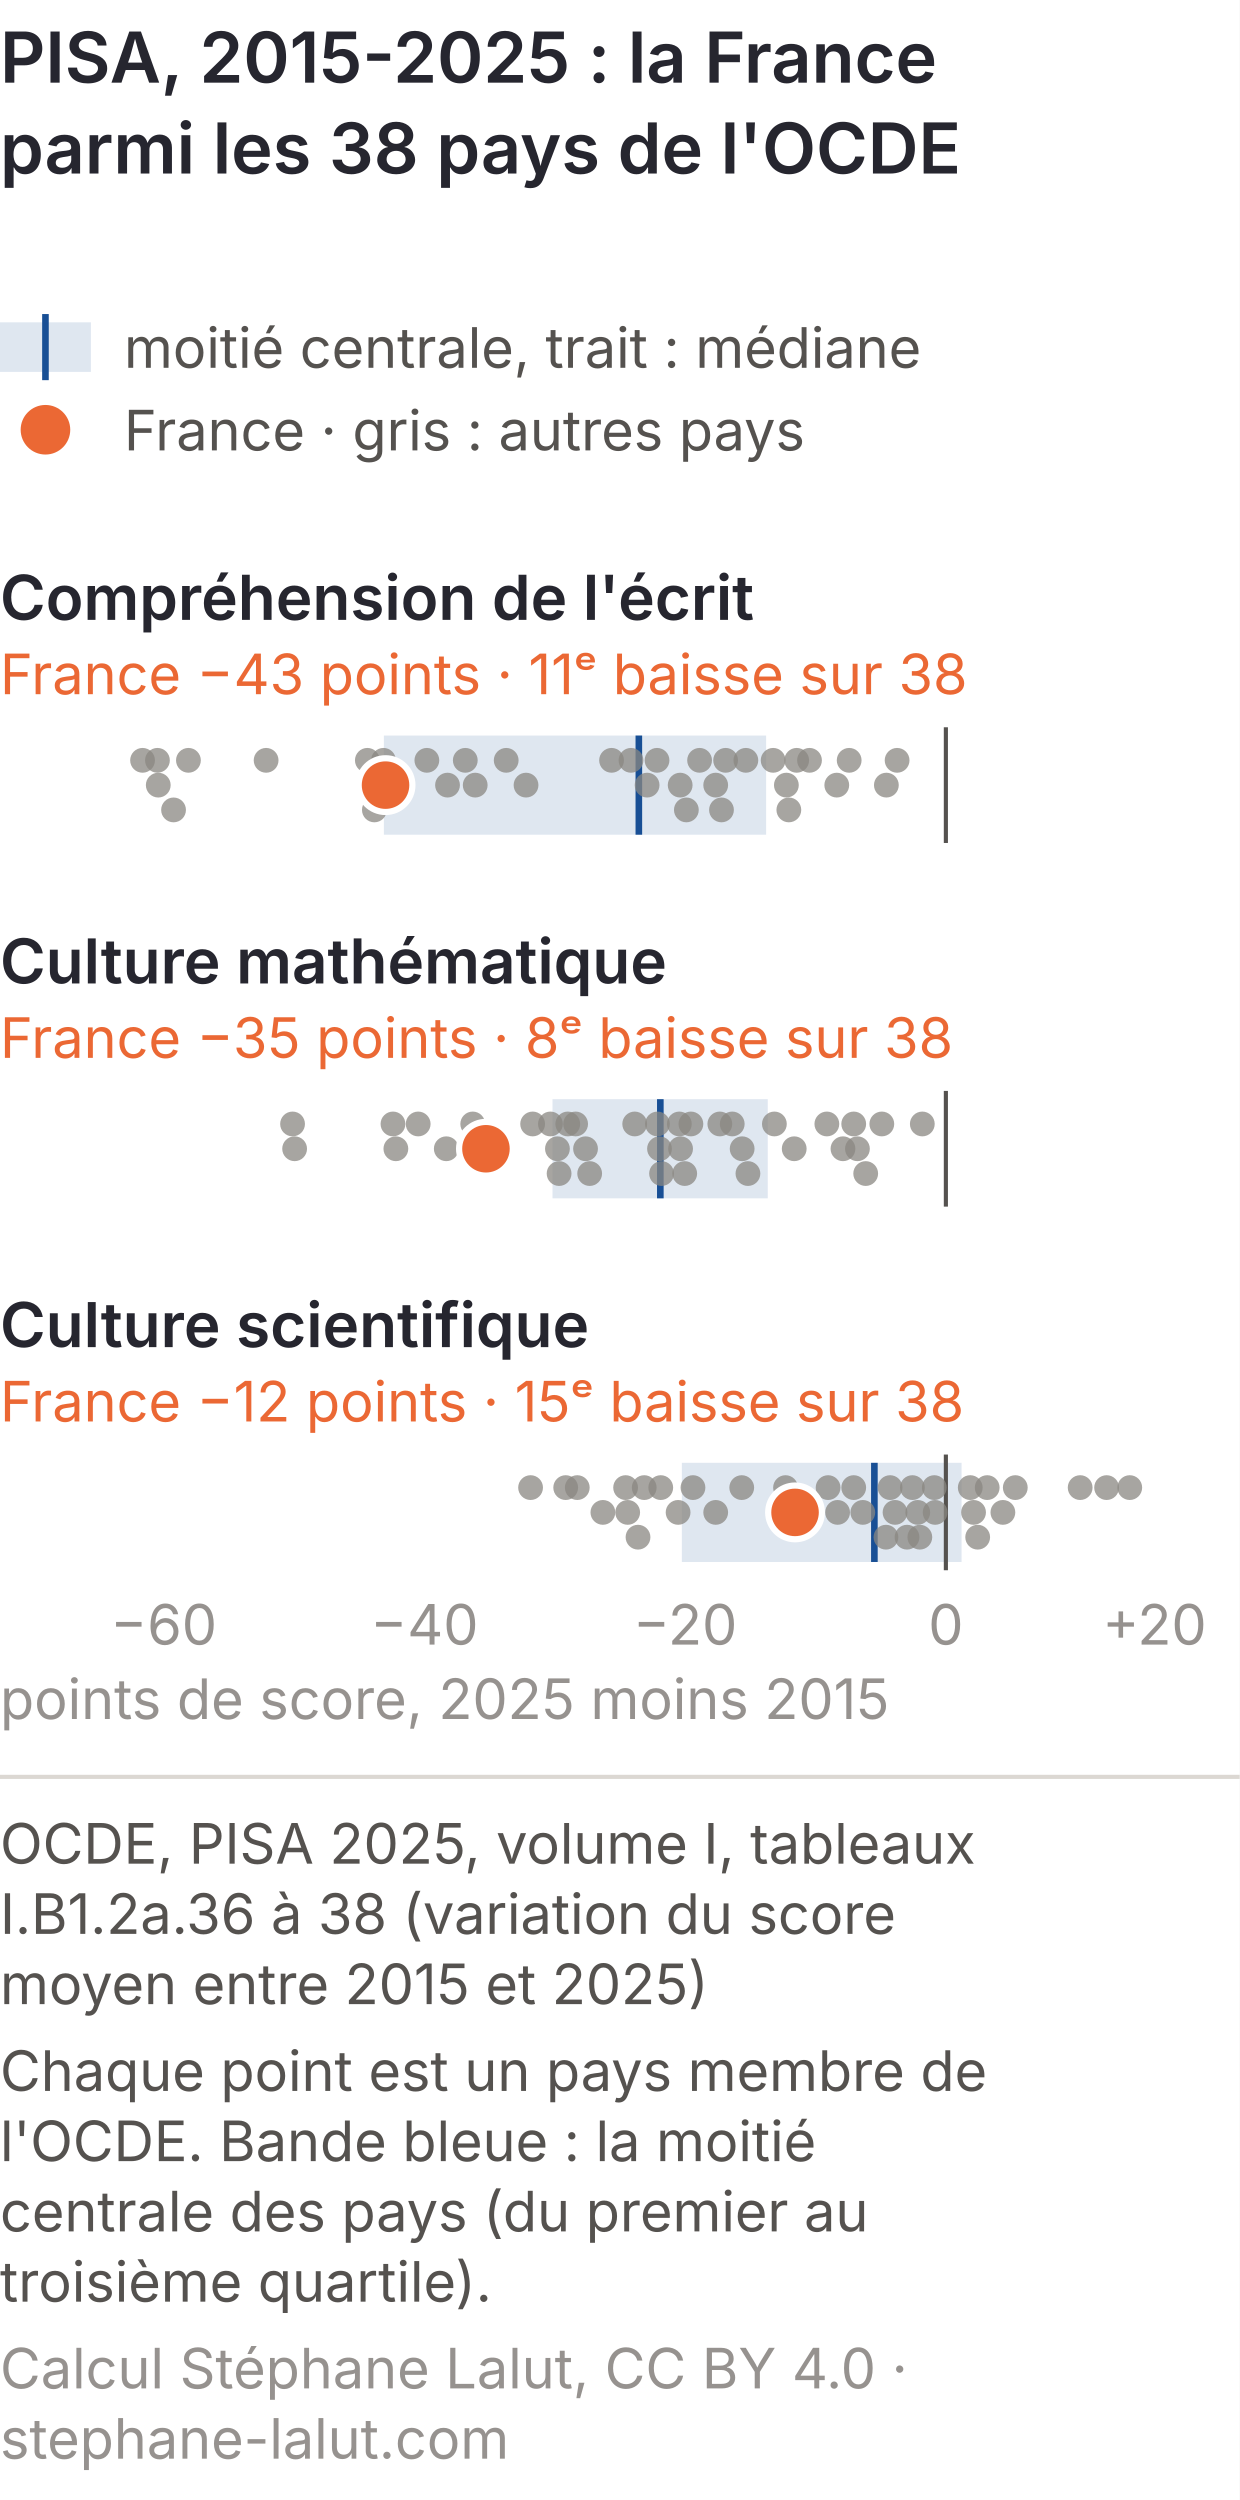
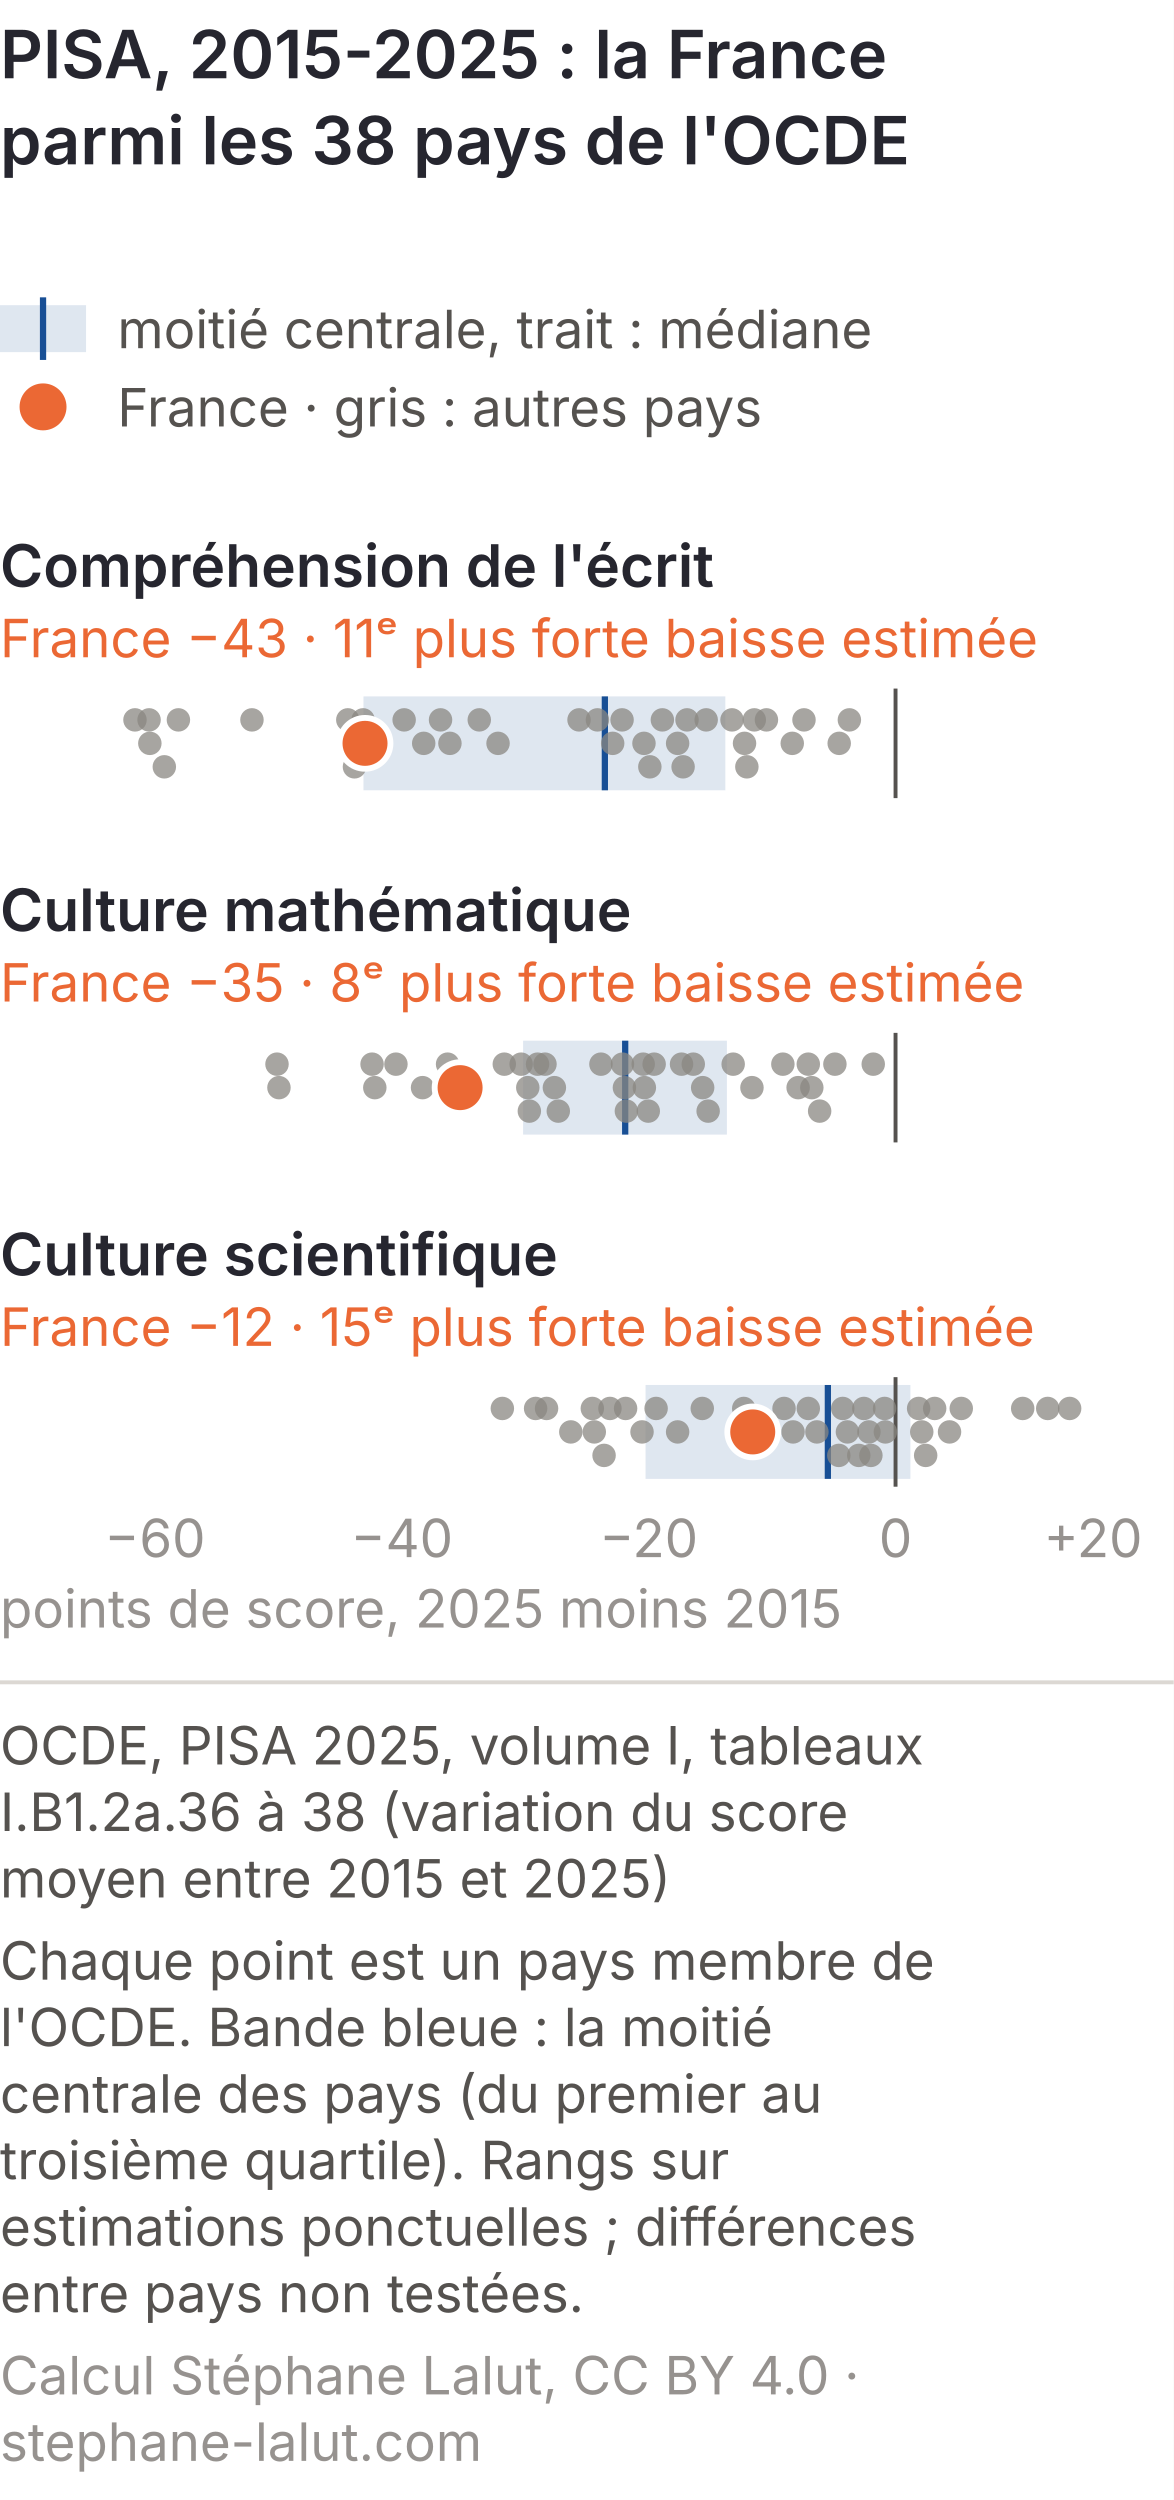
- <svg xmlns="http://www.w3.org/2000/svg" viewBox="0 0 300 605" role="img" font-variant-numeric="tabular-nums" aria-labelledby="niv-bm-t niv-bm-d" font-family="Inter, 'Helvetica Neue', Arial, sans-serif">
-   <rect width="300" height="605" fill="#ffffff" />
+ <svg xmlns="http://www.w3.org/2000/svg" viewBox="0 0 300 639" role="img" font-variant-numeric="tabular-nums" aria-labelledby="niv-bm-t niv-bm-d" font-family="Inter, 'Helvetica Neue', Arial, sans-serif">
+   <rect width="300" height="639" fill="#ffffff" />
  <text x="0" y="20" font-size="17" font-weight="600" fill="#26262f">PISA, 2015-2025 : la France</text>
  <text x="0" y="42" font-size="17" font-weight="600" fill="#26262f">parmi les 38 pays de l'OCDE</text>
  <rect x="0" y="78" width="22" height="12" fill="#184f95" opacity="0.14" />
  <line x1="11" y1="76" x2="11" y2="92" stroke="#184f95" stroke-width="1.6" />
  <text x="30" y="89" font-size="13.5" fill="#55524f">moitié centrale, trait : médiane</text>
  <circle cx="11" cy="104" r="6" fill="#eb6834" />
  <text x="30" y="109" font-size="13.5" fill="#55524f">France · gris : autres pays</text>
  <text x="0" y="150" font-size="15" font-weight="600" fill="#26262f">Compréhension de l'écrit</text>
-   <text x="0" y="168" font-size="13.5" fill="#eb6834">France −43 points · 11ᵉ baisse sur 38</text>
+   <text x="0" y="168" font-size="13.5" fill="#eb6834">France −43 · 11ᵉ plus forte baisse estimée</text>
  <rect x="92.9" y="178" width="92.5" height="24" fill="#184f95" opacity="0.14" />
  <line x1="154.6" y1="178" x2="154.6" y2="202" stroke="#184f95" stroke-width="1.6" />
  <line x1="228.9" y1="176" x2="228.9" y2="204" stroke="#55524f" />
  <circle cx="34.5" cy="184.0" r="3" fill="#8a8781" opacity="0.75" />
  <circle cx="38.1" cy="184.0" r="3" fill="#8a8781" opacity="0.75" />
  <circle cx="38.3" cy="190.0" r="3" fill="#8a8781" opacity="0.75" />
  <circle cx="42.0" cy="196.0" r="3" fill="#8a8781" opacity="0.75" />
  <circle cx="45.6" cy="184.0" r="3" fill="#8a8781" opacity="0.75" />
  <circle cx="64.4" cy="184.0" r="3" fill="#8a8781" opacity="0.75" />
  <circle cx="88.9" cy="184.0" r="3" fill="#8a8781" opacity="0.75" />
  <circle cx="89.3" cy="190.0" r="3" fill="#8a8781" opacity="0.75" />
  <circle cx="90.6" cy="196.0" r="3" fill="#8a8781" opacity="0.75" />
  <circle cx="92.8" cy="184.0" r="3" fill="#8a8781" opacity="0.75" />
  <circle cx="103.3" cy="184.0" r="3" fill="#8a8781" opacity="0.75" />
  <circle cx="108.3" cy="190.0" r="3" fill="#8a8781" opacity="0.75" />
  <circle cx="112.6" cy="184.0" r="3" fill="#8a8781" opacity="0.75" />
  <circle cx="115.0" cy="190.0" r="3" fill="#8a8781" opacity="0.75" />
  <circle cx="122.5" cy="184.0" r="3" fill="#8a8781" opacity="0.75" />
  <circle cx="127.3" cy="190.0" r="3" fill="#8a8781" opacity="0.75" />
  <circle cx="148.0" cy="184.0" r="3" fill="#8a8781" opacity="0.75" />
  <circle cx="152.7" cy="184.0" r="3" fill="#8a8781" opacity="0.75" />
  <circle cx="156.6" cy="190.0" r="3" fill="#8a8781" opacity="0.75" />
  <circle cx="159.0" cy="184.0" r="3" fill="#8a8781" opacity="0.75" />
  <circle cx="164.6" cy="190.0" r="3" fill="#8a8781" opacity="0.75" />
  <circle cx="166.1" cy="196.0" r="3" fill="#8a8781" opacity="0.75" />
  <circle cx="169.3" cy="184.0" r="3" fill="#8a8781" opacity="0.75" />
  <circle cx="173.2" cy="190.0" r="3" fill="#8a8781" opacity="0.75" />
  <circle cx="174.6" cy="196.0" r="3" fill="#8a8781" opacity="0.75" />
  <circle cx="175.6" cy="184.0" r="3" fill="#8a8781" opacity="0.75" />
  <circle cx="180.5" cy="184.0" r="3" fill="#8a8781" opacity="0.75" />
  <circle cx="187.1" cy="184.0" r="3" fill="#8a8781" opacity="0.75" />
  <circle cx="190.3" cy="190.0" r="3" fill="#8a8781" opacity="0.75" />
  <circle cx="190.9" cy="196.0" r="3" fill="#8a8781" opacity="0.75" />
  <circle cx="192.8" cy="184.0" r="3" fill="#8a8781" opacity="0.75" />
  <circle cx="195.9" cy="184.0" r="3" fill="#8a8781" opacity="0.75" />
  <circle cx="202.5" cy="190.0" r="3" fill="#8a8781" opacity="0.75" />
  <circle cx="205.5" cy="184.0" r="3" fill="#8a8781" opacity="0.75" />
  <circle cx="214.5" cy="190.0" r="3" fill="#8a8781" opacity="0.75" />
  <circle cx="217.1" cy="184.0" r="3" fill="#8a8781" opacity="0.75" />
  <circle cx="367.0" cy="184.0" r="3" fill="#8a8781" opacity="0.75" />
  <circle cx="93.3" cy="190" r="6.5" fill="#eb6834" stroke="#ffffff" stroke-width="1.5" />
  <text x="0" y="238" font-size="15" font-weight="600" fill="#26262f">Culture mathématique</text>
-   <text x="0" y="256" font-size="13.5" fill="#eb6834">France −35 points · 8ᵉ baisse sur 38</text>
+   <text x="0" y="256" font-size="13.5" fill="#eb6834">France −35 · 8ᵉ plus forte baisse estimée</text>
  <rect x="133.7" y="266" width="52.1" height="24" fill="#184f95" opacity="0.14" />
  <line x1="159.8" y1="266" x2="159.8" y2="290" stroke="#184f95" stroke-width="1.6" />
  <line x1="228.9" y1="264" x2="228.9" y2="292" stroke="#55524f" />
  <circle cx="70.8" cy="272.0" r="3" fill="#8a8781" opacity="0.75" />
  <circle cx="71.3" cy="278.0" r="3" fill="#8a8781" opacity="0.75" />
  <circle cx="95.1" cy="272.0" r="3" fill="#8a8781" opacity="0.75" />
  <circle cx="95.8" cy="278.0" r="3" fill="#8a8781" opacity="0.75" />
  <circle cx="101.2" cy="272.0" r="3" fill="#8a8781" opacity="0.75" />
  <circle cx="108.0" cy="278.0" r="3" fill="#8a8781" opacity="0.75" />
  <circle cx="114.4" cy="272.0" r="3" fill="#8a8781" opacity="0.75" />
  <circle cx="128.9" cy="272.0" r="3" fill="#8a8781" opacity="0.75" />
  <circle cx="133.2" cy="272.0" r="3" fill="#8a8781" opacity="0.75" />
  <circle cx="134.9" cy="278.0" r="3" fill="#8a8781" opacity="0.75" />
  <circle cx="135.3" cy="284.0" r="3" fill="#8a8781" opacity="0.75" />
  <circle cx="137.4" cy="272.0" r="3" fill="#8a8781" opacity="0.75" />
  <circle cx="139.3" cy="272.0" r="3" fill="#8a8781" opacity="0.75" />
  <circle cx="141.7" cy="278.0" r="3" fill="#8a8781" opacity="0.75" />
  <circle cx="142.7" cy="284.0" r="3" fill="#8a8781" opacity="0.75" />
  <circle cx="153.6" cy="272.0" r="3" fill="#8a8781" opacity="0.75" />
  <circle cx="159.1" cy="272.0" r="3" fill="#8a8781" opacity="0.75" />
  <circle cx="159.6" cy="278.0" r="3" fill="#8a8781" opacity="0.75" />
  <circle cx="160.1" cy="284.0" r="3" fill="#8a8781" opacity="0.75" />
  <circle cx="164.4" cy="272.0" r="3" fill="#8a8781" opacity="0.75" />
  <circle cx="164.7" cy="278.0" r="3" fill="#8a8781" opacity="0.75" />
  <circle cx="165.7" cy="284.0" r="3" fill="#8a8781" opacity="0.75" />
  <circle cx="167.2" cy="272.0" r="3" fill="#8a8781" opacity="0.75" />
  <circle cx="174.2" cy="272.0" r="3" fill="#8a8781" opacity="0.75" />
  <circle cx="177.2" cy="272.0" r="3" fill="#8a8781" opacity="0.75" />
  <circle cx="179.6" cy="278.0" r="3" fill="#8a8781" opacity="0.75" />
  <circle cx="181.0" cy="284.0" r="3" fill="#8a8781" opacity="0.75" />
  <circle cx="187.4" cy="272.0" r="3" fill="#8a8781" opacity="0.75" />
  <circle cx="192.2" cy="278.0" r="3" fill="#8a8781" opacity="0.75" />
  <circle cx="200.1" cy="272.0" r="3" fill="#8a8781" opacity="0.75" />
  <circle cx="204.0" cy="278.0" r="3" fill="#8a8781" opacity="0.75" />
  <circle cx="206.6" cy="272.0" r="3" fill="#8a8781" opacity="0.75" />
  <circle cx="207.5" cy="278.0" r="3" fill="#8a8781" opacity="0.75" />
  <circle cx="209.5" cy="284.0" r="3" fill="#8a8781" opacity="0.75" />
  <circle cx="213.4" cy="272.0" r="3" fill="#8a8781" opacity="0.75" />
  <circle cx="223.2" cy="272.0" r="3" fill="#8a8781" opacity="0.75" />
  <circle cx="358.6" cy="272.0" r="3" fill="#8a8781" opacity="0.75" />
  <circle cx="117.6" cy="278" r="6.5" fill="#eb6834" stroke="#ffffff" stroke-width="1.5" />
  <text x="0" y="326" font-size="15" font-weight="600" fill="#26262f">Culture scientifique</text>
-   <text x="0" y="344" font-size="13.5" fill="#eb6834">France −12 points · 15ᵉ baisse sur 38</text>
+   <text x="0" y="344" font-size="13.5" fill="#eb6834">France −12 · 15ᵉ plus forte baisse estimée</text>
  <rect x="165.0" y="354" width="67.7" height="24" fill="#184f95" opacity="0.14" />
  <line x1="211.6" y1="354" x2="211.6" y2="378" stroke="#184f95" stroke-width="1.6" />
  <line x1="228.9" y1="352" x2="228.9" y2="380" stroke="#55524f" />
  <circle cx="128.4" cy="360.0" r="3" fill="#8a8781" opacity="0.75" />
  <circle cx="136.9" cy="360.0" r="3" fill="#8a8781" opacity="0.75" />
  <circle cx="139.7" cy="360.0" r="3" fill="#8a8781" opacity="0.75" />
  <circle cx="145.9" cy="366.0" r="3" fill="#8a8781" opacity="0.75" />
  <circle cx="151.4" cy="360.0" r="3" fill="#8a8781" opacity="0.75" />
  <circle cx="151.9" cy="366.0" r="3" fill="#8a8781" opacity="0.75" />
  <circle cx="154.4" cy="372.0" r="3" fill="#8a8781" opacity="0.75" />
  <circle cx="155.9" cy="360.0" r="3" fill="#8a8781" opacity="0.75" />
  <circle cx="159.9" cy="360.0" r="3" fill="#8a8781" opacity="0.75" />
  <circle cx="164.1" cy="366.0" r="3" fill="#8a8781" opacity="0.75" />
  <circle cx="167.7" cy="360.0" r="3" fill="#8a8781" opacity="0.75" />
  <circle cx="173.2" cy="366.0" r="3" fill="#8a8781" opacity="0.75" />
  <circle cx="179.5" cy="360.0" r="3" fill="#8a8781" opacity="0.75" />
  <circle cx="190.1" cy="360.0" r="3" fill="#8a8781" opacity="0.75" />
  <circle cx="200.4" cy="360.0" r="3" fill="#8a8781" opacity="0.75" />
  <circle cx="202.7" cy="366.0" r="3" fill="#8a8781" opacity="0.75" />
  <circle cx="206.6" cy="360.0" r="3" fill="#8a8781" opacity="0.75" />
  <circle cx="208.8" cy="366.0" r="3" fill="#8a8781" opacity="0.75" />
  <circle cx="214.4" cy="372.0" r="3" fill="#8a8781" opacity="0.75" />
  <circle cx="215.4" cy="360.0" r="3" fill="#8a8781" opacity="0.75" />
  <circle cx="216.6" cy="366.0" r="3" fill="#8a8781" opacity="0.75" />
  <circle cx="219.5" cy="372.0" r="3" fill="#8a8781" opacity="0.75" />
  <circle cx="220.8" cy="360.0" r="3" fill="#8a8781" opacity="0.75" />
  <circle cx="222.1" cy="366.0" r="3" fill="#8a8781" opacity="0.75" />
  <circle cx="222.6" cy="372.0" r="3" fill="#8a8781" opacity="0.75" />
  <circle cx="226.1" cy="360.0" r="3" fill="#8a8781" opacity="0.75" />
  <circle cx="226.3" cy="366.0" r="3" fill="#8a8781" opacity="0.75" />
  <circle cx="234.8" cy="360.0" r="3" fill="#8a8781" opacity="0.75" />
  <circle cx="235.6" cy="366.0" r="3" fill="#8a8781" opacity="0.75" />
  <circle cx="236.6" cy="372.0" r="3" fill="#8a8781" opacity="0.75" />
  <circle cx="238.9" cy="360.0" r="3" fill="#8a8781" opacity="0.75" />
  <circle cx="242.7" cy="366.0" r="3" fill="#8a8781" opacity="0.75" />
  <circle cx="245.7" cy="360.0" r="3" fill="#8a8781" opacity="0.75" />
  <circle cx="261.4" cy="360.0" r="3" fill="#8a8781" opacity="0.75" />
  <circle cx="267.8" cy="360.0" r="3" fill="#8a8781" opacity="0.75" />
  <circle cx="273.4" cy="360.0" r="3" fill="#8a8781" opacity="0.75" />
  <circle cx="445.9" cy="360.0" r="3" fill="#8a8781" opacity="0.75" />
  <circle cx="192.4" cy="366" r="6.5" fill="#eb6834" stroke="#ffffff" stroke-width="1.5" />
  <text x="39.6" y="398" font-size="13.5" fill="#96928f" text-anchor="middle">−60</text>
  <text x="102.7" y="398" font-size="13.5" fill="#96928f" text-anchor="middle">−40</text>
  <text x="165.8" y="398" font-size="13.5" fill="#96928f" text-anchor="middle">−20</text>
  <text x="228.9" y="398" font-size="13.5" fill="#96928f" text-anchor="middle">0</text>
  <text x="292.0" y="398" font-size="13.5" fill="#96928f" text-anchor="end">+20</text>
  <text x="0" y="416" font-size="13.5" fill="#96928f">points de score, 2025 moins 2015</text>
  <line x1="0" y1="430.0" x2="300" y2="430.0" stroke="#dcd8d3" />
  <text x="0" y="451.0" font-size="13.5" fill="#55524f">OCDE, PISA 2025, volume I, tableaux</text>
  <text x="0" y="468.0" font-size="13.5" fill="#55524f">I.B1.2a.36 à 38 (variation du score</text>
  <text x="0" y="485.0" font-size="13.5" fill="#55524f">moyen entre 2015 et 2025)</text>
  <text x="0" y="506.0" font-size="13.5" fill="#55524f">Chaque point est un pays membre de</text>
  <text x="0" y="523.0" font-size="13.5" fill="#55524f">l'OCDE. Bande bleue : la moitié</text>
  <text x="0" y="540.0" font-size="13.5" fill="#55524f">centrale des pays (du premier au</text>
-   <text x="0" y="557.0" font-size="13.5" fill="#55524f">troisième quartile).</text>
-   <text x="0" y="578.0" font-size="13.5" fill="#96928f">Calcul Stéphane Lalut, CC BY 4.0 ·</text>
-   <text x="0" y="595.0" font-size="13.5" fill="#96928f">stephane-lalut.com</text>
+   <text x="0" y="557.0" font-size="13.5" fill="#55524f">troisième quartile). Rangs sur</text>
+   <text x="0" y="574.0" font-size="13.5" fill="#55524f">estimations ponctuelles ; différences</text>
+   <text x="0" y="591.0" font-size="13.5" fill="#55524f">entre pays non testées.</text>
+   <text x="0" y="612.0" font-size="13.5" fill="#96928f">Calcul Stéphane Lalut, CC BY 4.0 ·</text>
+   <text x="0" y="629.0" font-size="13.5" fill="#96928f">stephane-lalut.com</text>
</svg>
